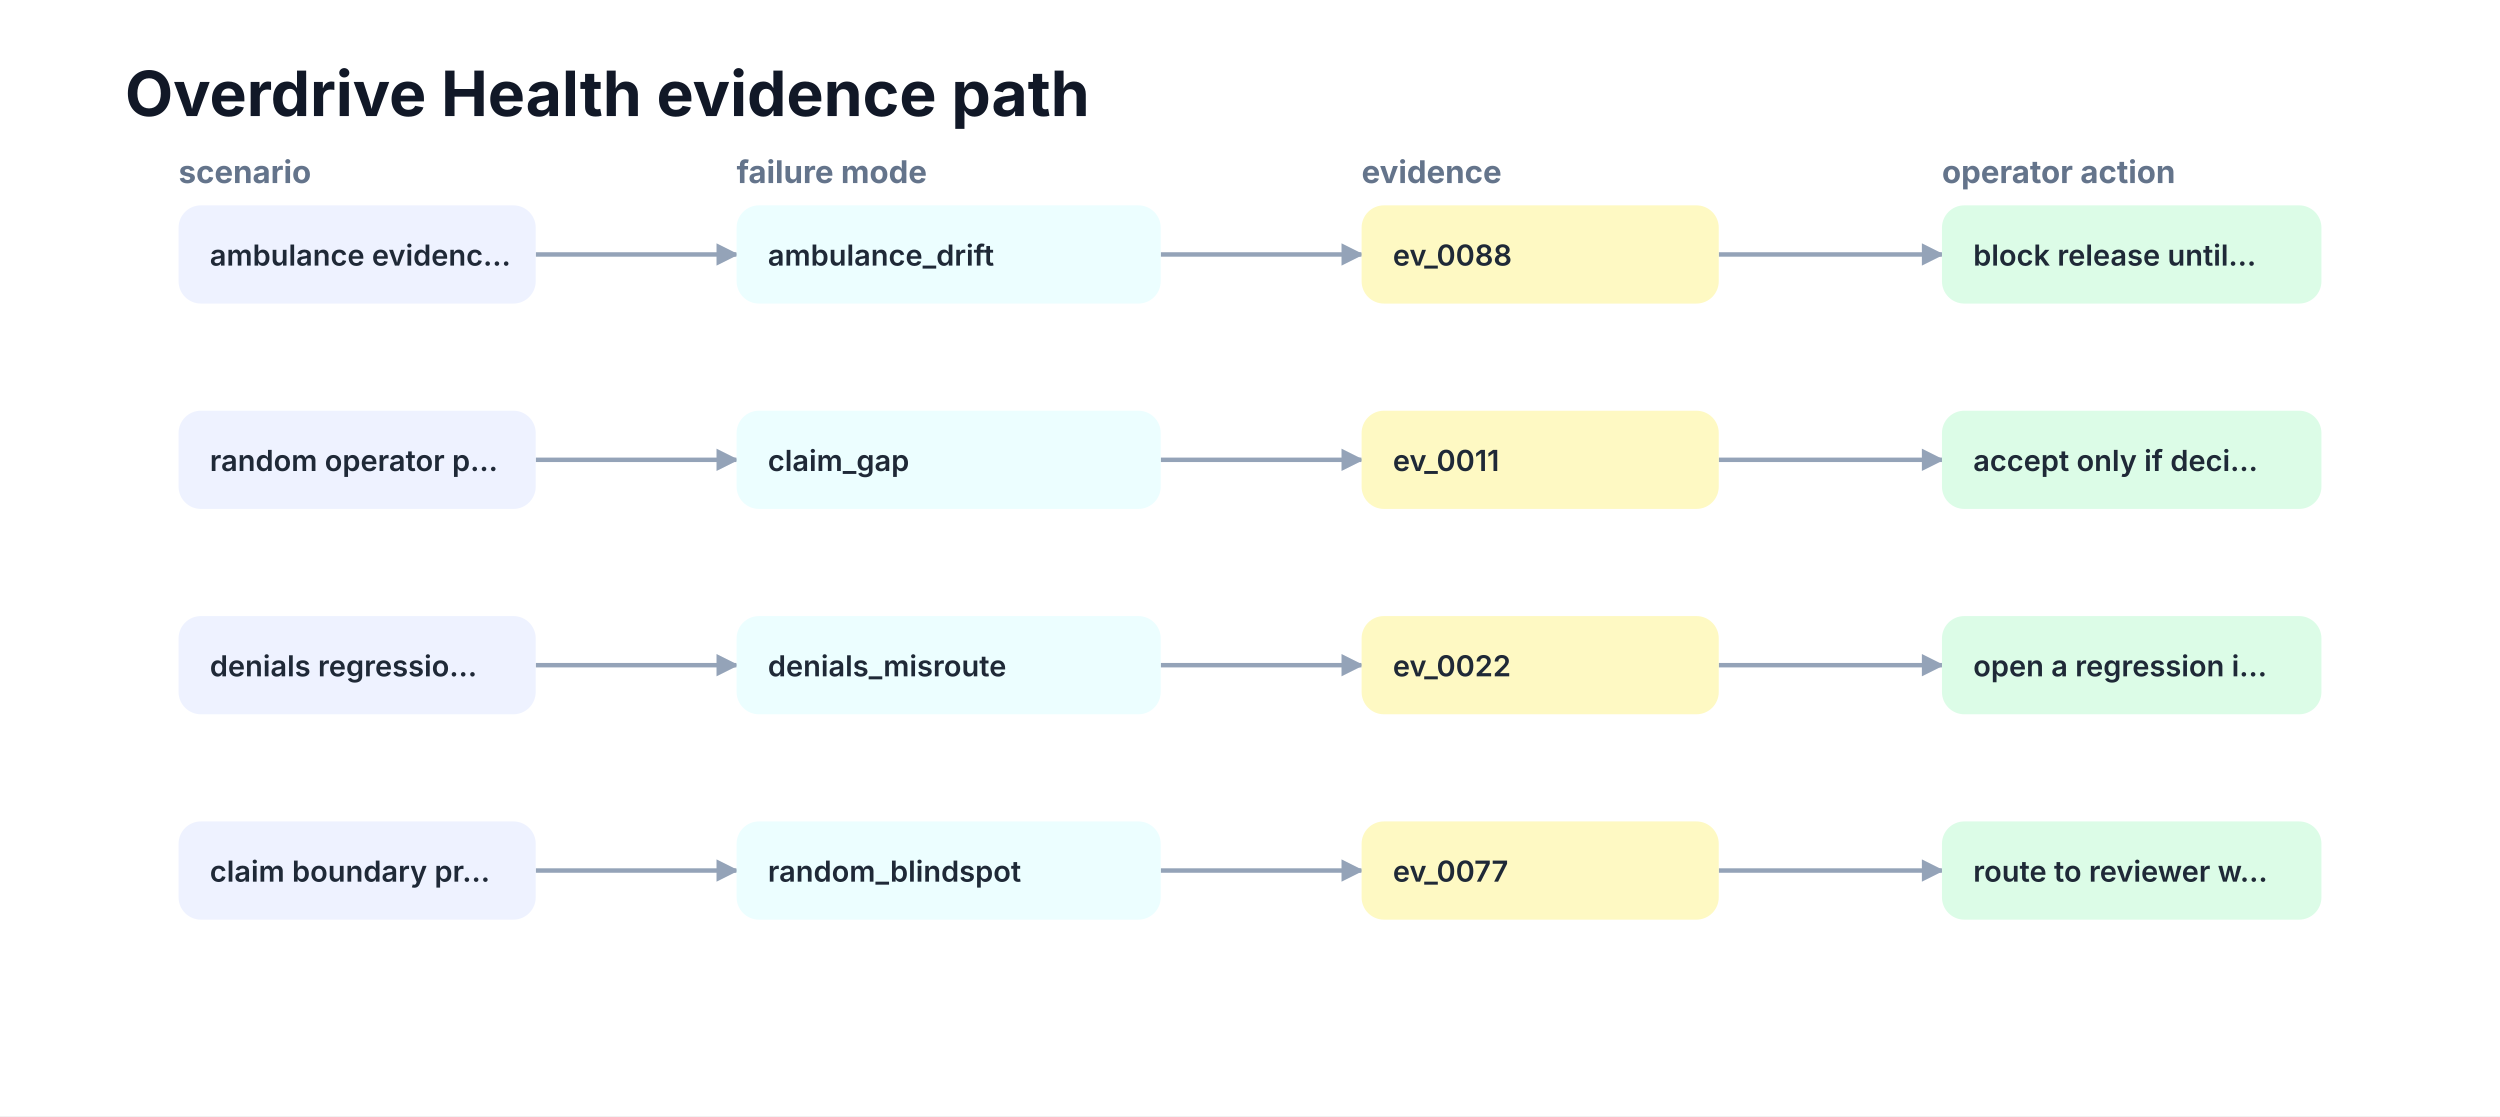
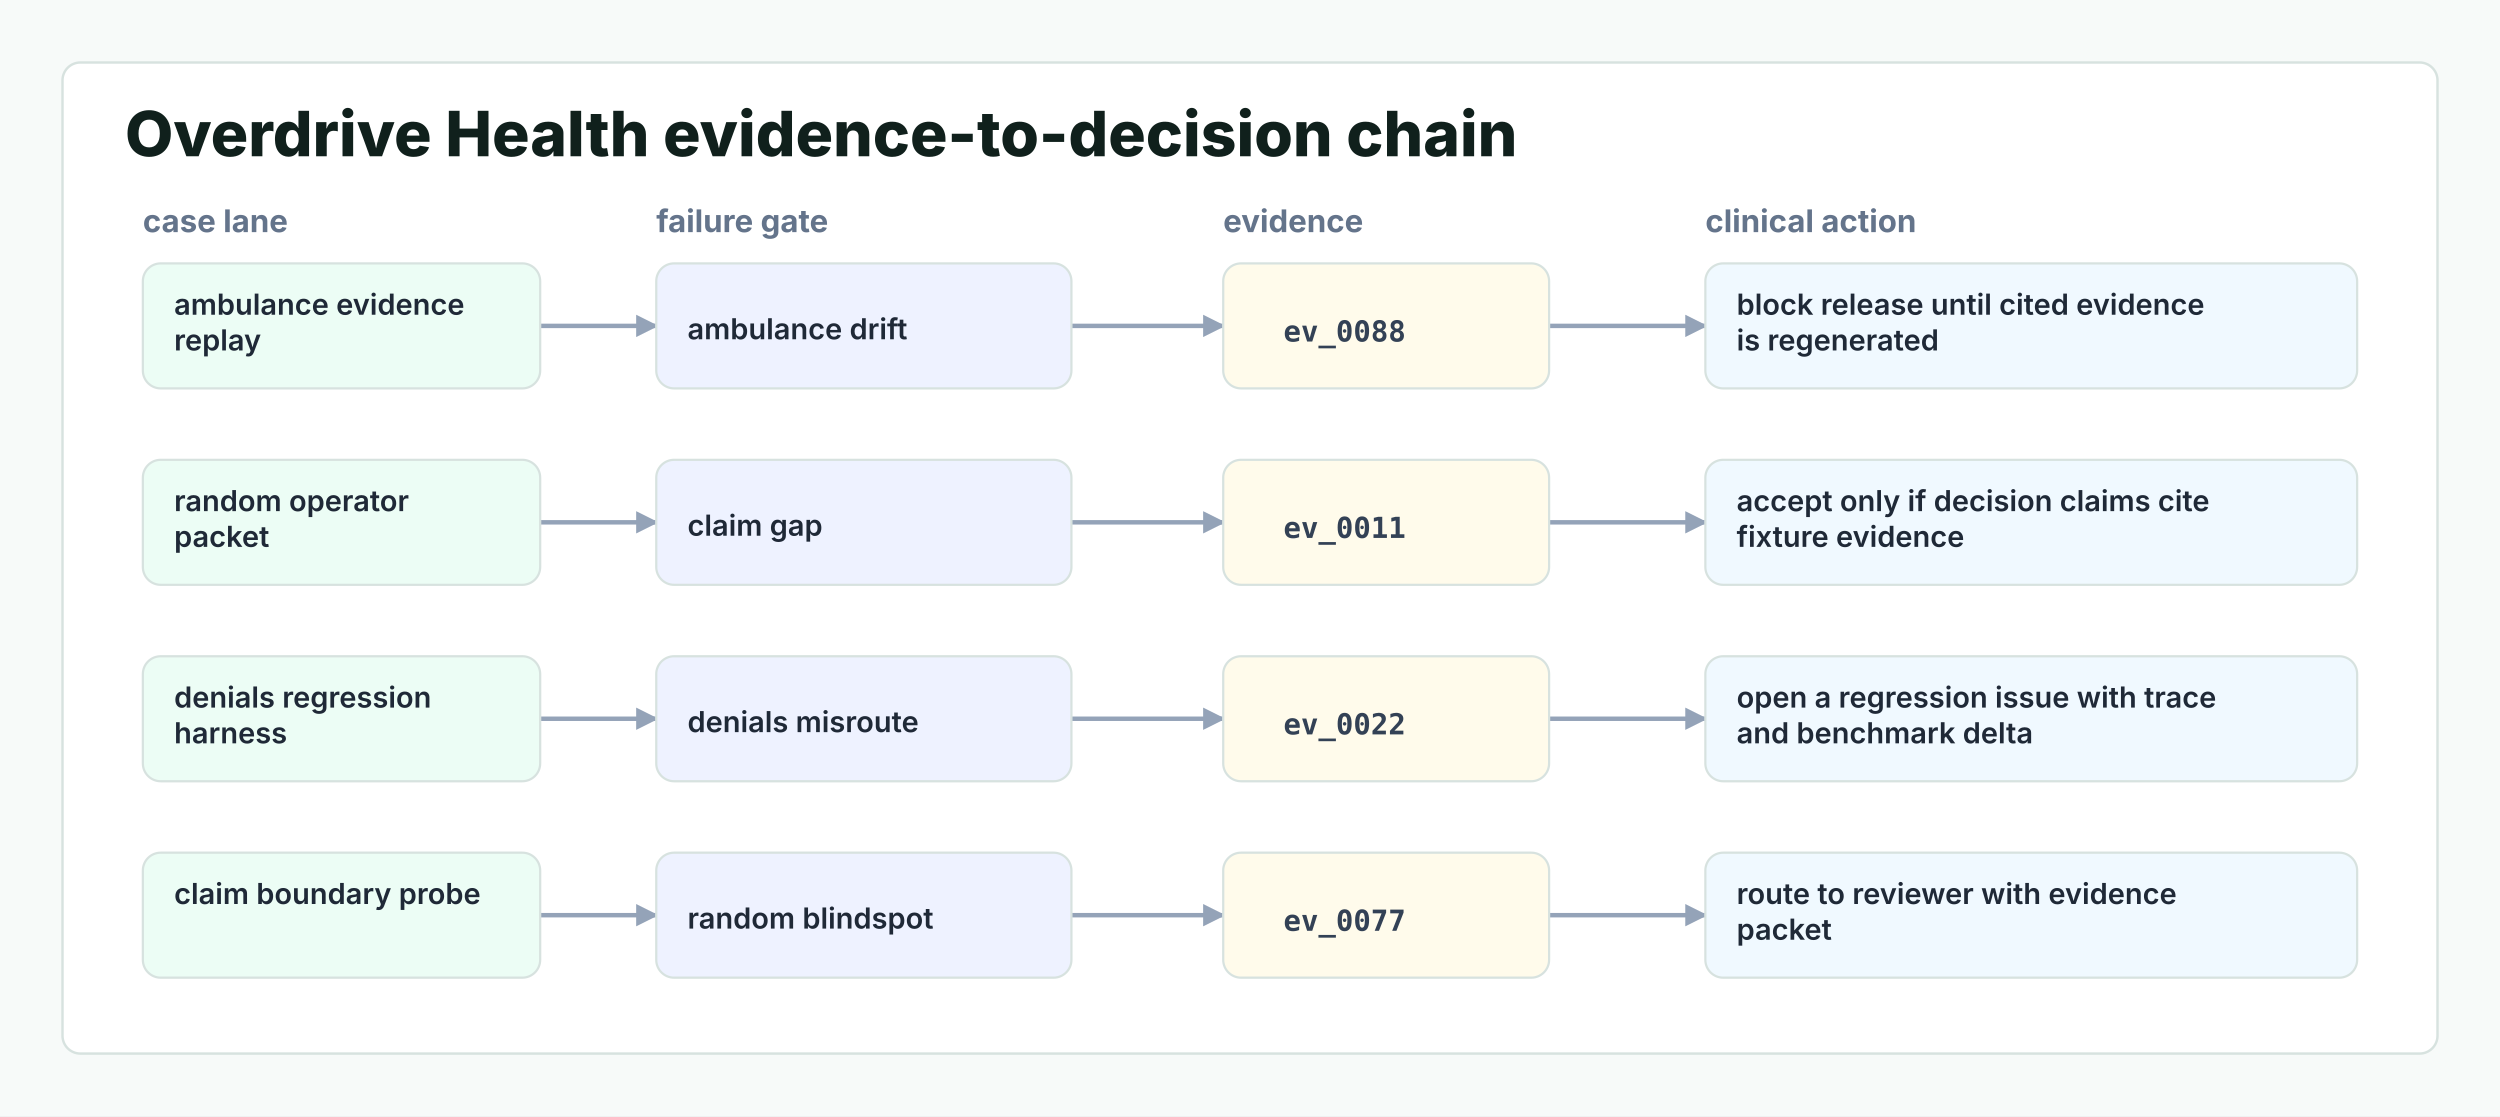
<svg xmlns="http://www.w3.org/2000/svg" width="1120" height="500" viewBox="0 0 1120 500" role="img" aria-label="Overdrive Health evidence map">
  <defs>
    <style>
-       .title { font: 750 28px -apple-system, BlinkMacSystemFont, "Segoe UI", sans-serif; fill:#111827; }
-       .node { font: 600 13px -apple-system, BlinkMacSystemFont, "Segoe UI", sans-serif; fill:#1f2937; }
-       .head { font: 700 14px -apple-system, BlinkMacSystemFont, "Segoe UI", sans-serif; fill:#64748b; }
+       .bg { fill:#f7faf9; }
+       .panel { fill:#ffffff; stroke:#d7e2df; stroke-width:1.1; }
+       .title { font:760 28px -apple-system,BlinkMacSystemFont,"Segoe UI",sans-serif; fill:#10201c; }
+       .node { font:620 13px -apple-system,BlinkMacSystemFont,"Segoe UI",sans-serif; fill:#1f2937; }
+       .head { font:700 14px -apple-system,BlinkMacSystemFont,"Segoe UI",sans-serif; fill:#64748b; }
+       .mono { font:720 13px ui-monospace,SFMono-Regular,Menlo,monospace; fill:#334155; }
      .edge { stroke:#94a3b8; stroke-width:2; fill:none; marker-end:url(#arrow); }
+       .lane { fill:#ecfdf5; stroke:#d7e2df; }
+       .failure { fill:#eef2ff; stroke:#d7e2df; }
+       .evidencebox { fill:#fffbeb; stroke:#d7e2df; }
+       .actionbox { fill:#f0f9ff; stroke:#d7e2df; }
    </style>
    <marker id="arrow" viewBox="0 0 10 10" refX="9" refY="5" markerWidth="5" markerHeight="5" orient="auto-start-reverse">
      <path d="M 0 0 L 10 5 L 0 10 z" fill="#94a3b8" />
    </marker>
  </defs>
-   <rect width="1120" height="500" fill="#ffffff" />
-   <text x="56" y="52" class="title">Overdrive Health evidence path</text>
-   <text x="80" y="82" class="head">scenario</text>
-   <text x="330" y="82" class="head">failure mode</text>
-   <text x="610" y="82" class="head">evidence</text>
-   <text x="870" y="82" class="head">operator action</text>
-   <path d="M240 114 L330 114" class="edge" />
-   <path d="M520 114 L610 114" class="edge" />
-   <path d="M770 114 L870 114" class="edge" />
-   <path d="M240 206 L330 206" class="edge" />
-   <path d="M520 206 L610 206" class="edge" />
-   <path d="M770 206 L870 206" class="edge" />
-   <path d="M240 298 L330 298" class="edge" />
-   <path d="M520 298 L610 298" class="edge" />
-   <path d="M770 298 L870 298" class="edge" />
-   <path d="M240 390 L330 390" class="edge" />
-   <path d="M520 390 L610 390" class="edge" />
-   <path d="M770 390 L870 390" class="edge" />
-   <rect x="80" y="92" width="160" height="44" rx="10" fill="#eef2ff" />
-   <text x="94" y="119" class="node">ambulance evidenc...</text>
-   <rect x="330" y="92" width="190" height="44" rx="10" fill="#ecfeff" />
-   <text x="344" y="119" class="node">ambulance_drift</text>
-   <rect x="610" y="92" width="160" height="44" rx="10" fill="#fef9c3" />
-   <text x="624" y="119" class="node">ev_0088</text>
-   <rect x="870" y="92" width="170" height="44" rx="10" fill="#dcfce7" />
-   <text x="884" y="119" class="node">block release until...</text>
-   <rect x="80" y="184" width="160" height="44" rx="10" fill="#eef2ff" />
-   <text x="94" y="211" class="node">random operator p...</text>
-   <rect x="330" y="184" width="190" height="44" rx="10" fill="#ecfeff" />
-   <text x="344" y="211" class="node">claim_gap</text>
-   <rect x="610" y="184" width="160" height="44" rx="10" fill="#fef9c3" />
-   <text x="624" y="211" class="node">ev_0011</text>
-   <rect x="870" y="184" width="170" height="44" rx="10" fill="#dcfce7" />
-   <text x="884" y="211" class="node">accept only if deci...</text>
-   <rect x="80" y="276" width="160" height="44" rx="10" fill="#eef2ff" />
-   <text x="94" y="303" class="node">denials regressio...</text>
-   <rect x="330" y="276" width="190" height="44" rx="10" fill="#ecfeff" />
-   <text x="344" y="303" class="node">denials_misroute</text>
-   <rect x="610" y="276" width="160" height="44" rx="10" fill="#fef9c3" />
-   <text x="624" y="303" class="node">ev_0022</text>
-   <rect x="870" y="276" width="170" height="44" rx="10" fill="#dcfce7" />
-   <text x="884" y="303" class="node">open a regression i...</text>
-   <rect x="80" y="368" width="160" height="44" rx="10" fill="#eef2ff" />
-   <text x="94" y="395" class="node">claim boundary pr...</text>
-   <rect x="330" y="368" width="190" height="44" rx="10" fill="#ecfeff" />
-   <text x="344" y="395" class="node">random_blindspot</text>
-   <rect x="610" y="368" width="160" height="44" rx="10" fill="#fef9c3" />
-   <text x="624" y="395" class="node">ev_0077</text>
-   <rect x="870" y="368" width="170" height="44" rx="10" fill="#dcfce7" />
-   <text x="884" y="395" class="node">route to reviewer w...</text>
+   <rect class="bg" width="1120" height="500" />
+   <rect class="panel" x="28" y="28" width="1064" height="444" rx="8" />
+   <text x="56" y="70" class="title">Overdrive Health evidence-to-decision chain</text>
+   <text x="64" y="104" class="head">case lane</text>
+   <text x="294" y="104" class="head">failure gate</text>
+   <text x="548" y="104" class="head">evidence</text>
+   <text x="764" y="104" class="head">clinical action</text>
+   <path d="M242 146 L294 146" class="edge" />
+   <path d="M480 146 L548 146" class="edge" />
+   <path d="M694 146 L764 146" class="edge" />
+   <path d="M242 234 L294 234" class="edge" />
+   <path d="M480 234 L548 234" class="edge" />
+   <path d="M694 234 L764 234" class="edge" />
+   <path d="M242 322 L294 322" class="edge" />
+   <path d="M480 322 L548 322" class="edge" />
+   <path d="M694 322 L764 322" class="edge" />
+   <path d="M242 410 L294 410" class="edge" />
+   <path d="M480 410 L548 410" class="edge" />
+   <path d="M694 410 L764 410" class="edge" />
+   <rect class="lane" x="64" y="118" width="178" height="56" rx="8" />
+   <text class="node" x="78" y="141">
+     <tspan x="78" dy="0">ambulance evidence</tspan>
+     <tspan x="78" dy="16">replay</tspan>
+   </text>
+   <rect class="failure" x="294" y="118" width="186" height="56" rx="8" />
+   <text x="308" y="152" class="node">ambulance drift</text>
+   <rect class="evidencebox" x="548" y="118" width="146" height="56" rx="8" />
+   <text x="575" y="153" class="mono">ev_0088</text>
+   <rect class="actionbox" x="764" y="118" width="292" height="56" rx="8" />
+   <text class="node" x="778" y="141">
+     <tspan x="778" dy="0">block release until cited evidence</tspan>
+     <tspan x="778" dy="16">is regenerated</tspan>
+   </text>
+   <rect class="lane" x="64" y="206" width="178" height="56" rx="8" />
+   <text class="node" x="78" y="229">
+     <tspan x="78" dy="0">random operator</tspan>
+     <tspan x="78" dy="16">packet</tspan>
+   </text>
+   <rect class="failure" x="294" y="206" width="186" height="56" rx="8" />
+   <text x="308" y="240" class="node">claim gap</text>
+   <rect class="evidencebox" x="548" y="206" width="146" height="56" rx="8" />
+   <text x="575" y="241" class="mono">ev_0011</text>
+   <rect class="actionbox" x="764" y="206" width="292" height="56" rx="8" />
+   <text class="node" x="778" y="229">
+     <tspan x="778" dy="0">accept only if decision claims cite</tspan>
+     <tspan x="778" dy="16">fixture evidence</tspan>
+   </text>
+   <rect class="lane" x="64" y="294" width="178" height="56" rx="8" />
+   <text class="node" x="78" y="317">
+     <tspan x="78" dy="0">denials regression</tspan>
+     <tspan x="78" dy="16">harness</tspan>
+   </text>
+   <rect class="failure" x="294" y="294" width="186" height="56" rx="8" />
+   <text x="308" y="328" class="node">denials misroute</text>
+   <rect class="evidencebox" x="548" y="294" width="146" height="56" rx="8" />
+   <text x="575" y="329" class="mono">ev_0022</text>
+   <rect class="actionbox" x="764" y="294" width="292" height="56" rx="8" />
+   <text class="node" x="778" y="317">
+     <tspan x="778" dy="0">open a regression issue with trace</tspan>
+     <tspan x="778" dy="16">and benchmark delta</tspan>
+   </text>
+   <rect class="lane" x="64" y="382" width="178" height="56" rx="8" />
+   <text class="node" x="78" y="405">
+     <tspan x="78" dy="0">claim boundary probe</tspan>
+   </text>
+   <rect class="failure" x="294" y="382" width="186" height="56" rx="8" />
+   <text x="308" y="416" class="node">random blindspot</text>
+   <rect class="evidencebox" x="548" y="382" width="146" height="56" rx="8" />
+   <text x="575" y="417" class="mono">ev_0077</text>
+   <rect class="actionbox" x="764" y="382" width="292" height="56" rx="8" />
+   <text class="node" x="778" y="405">
+     <tspan x="778" dy="0">route to reviewer with evidence</tspan>
+     <tspan x="778" dy="16">packet</tspan>
+   </text>
</svg>
